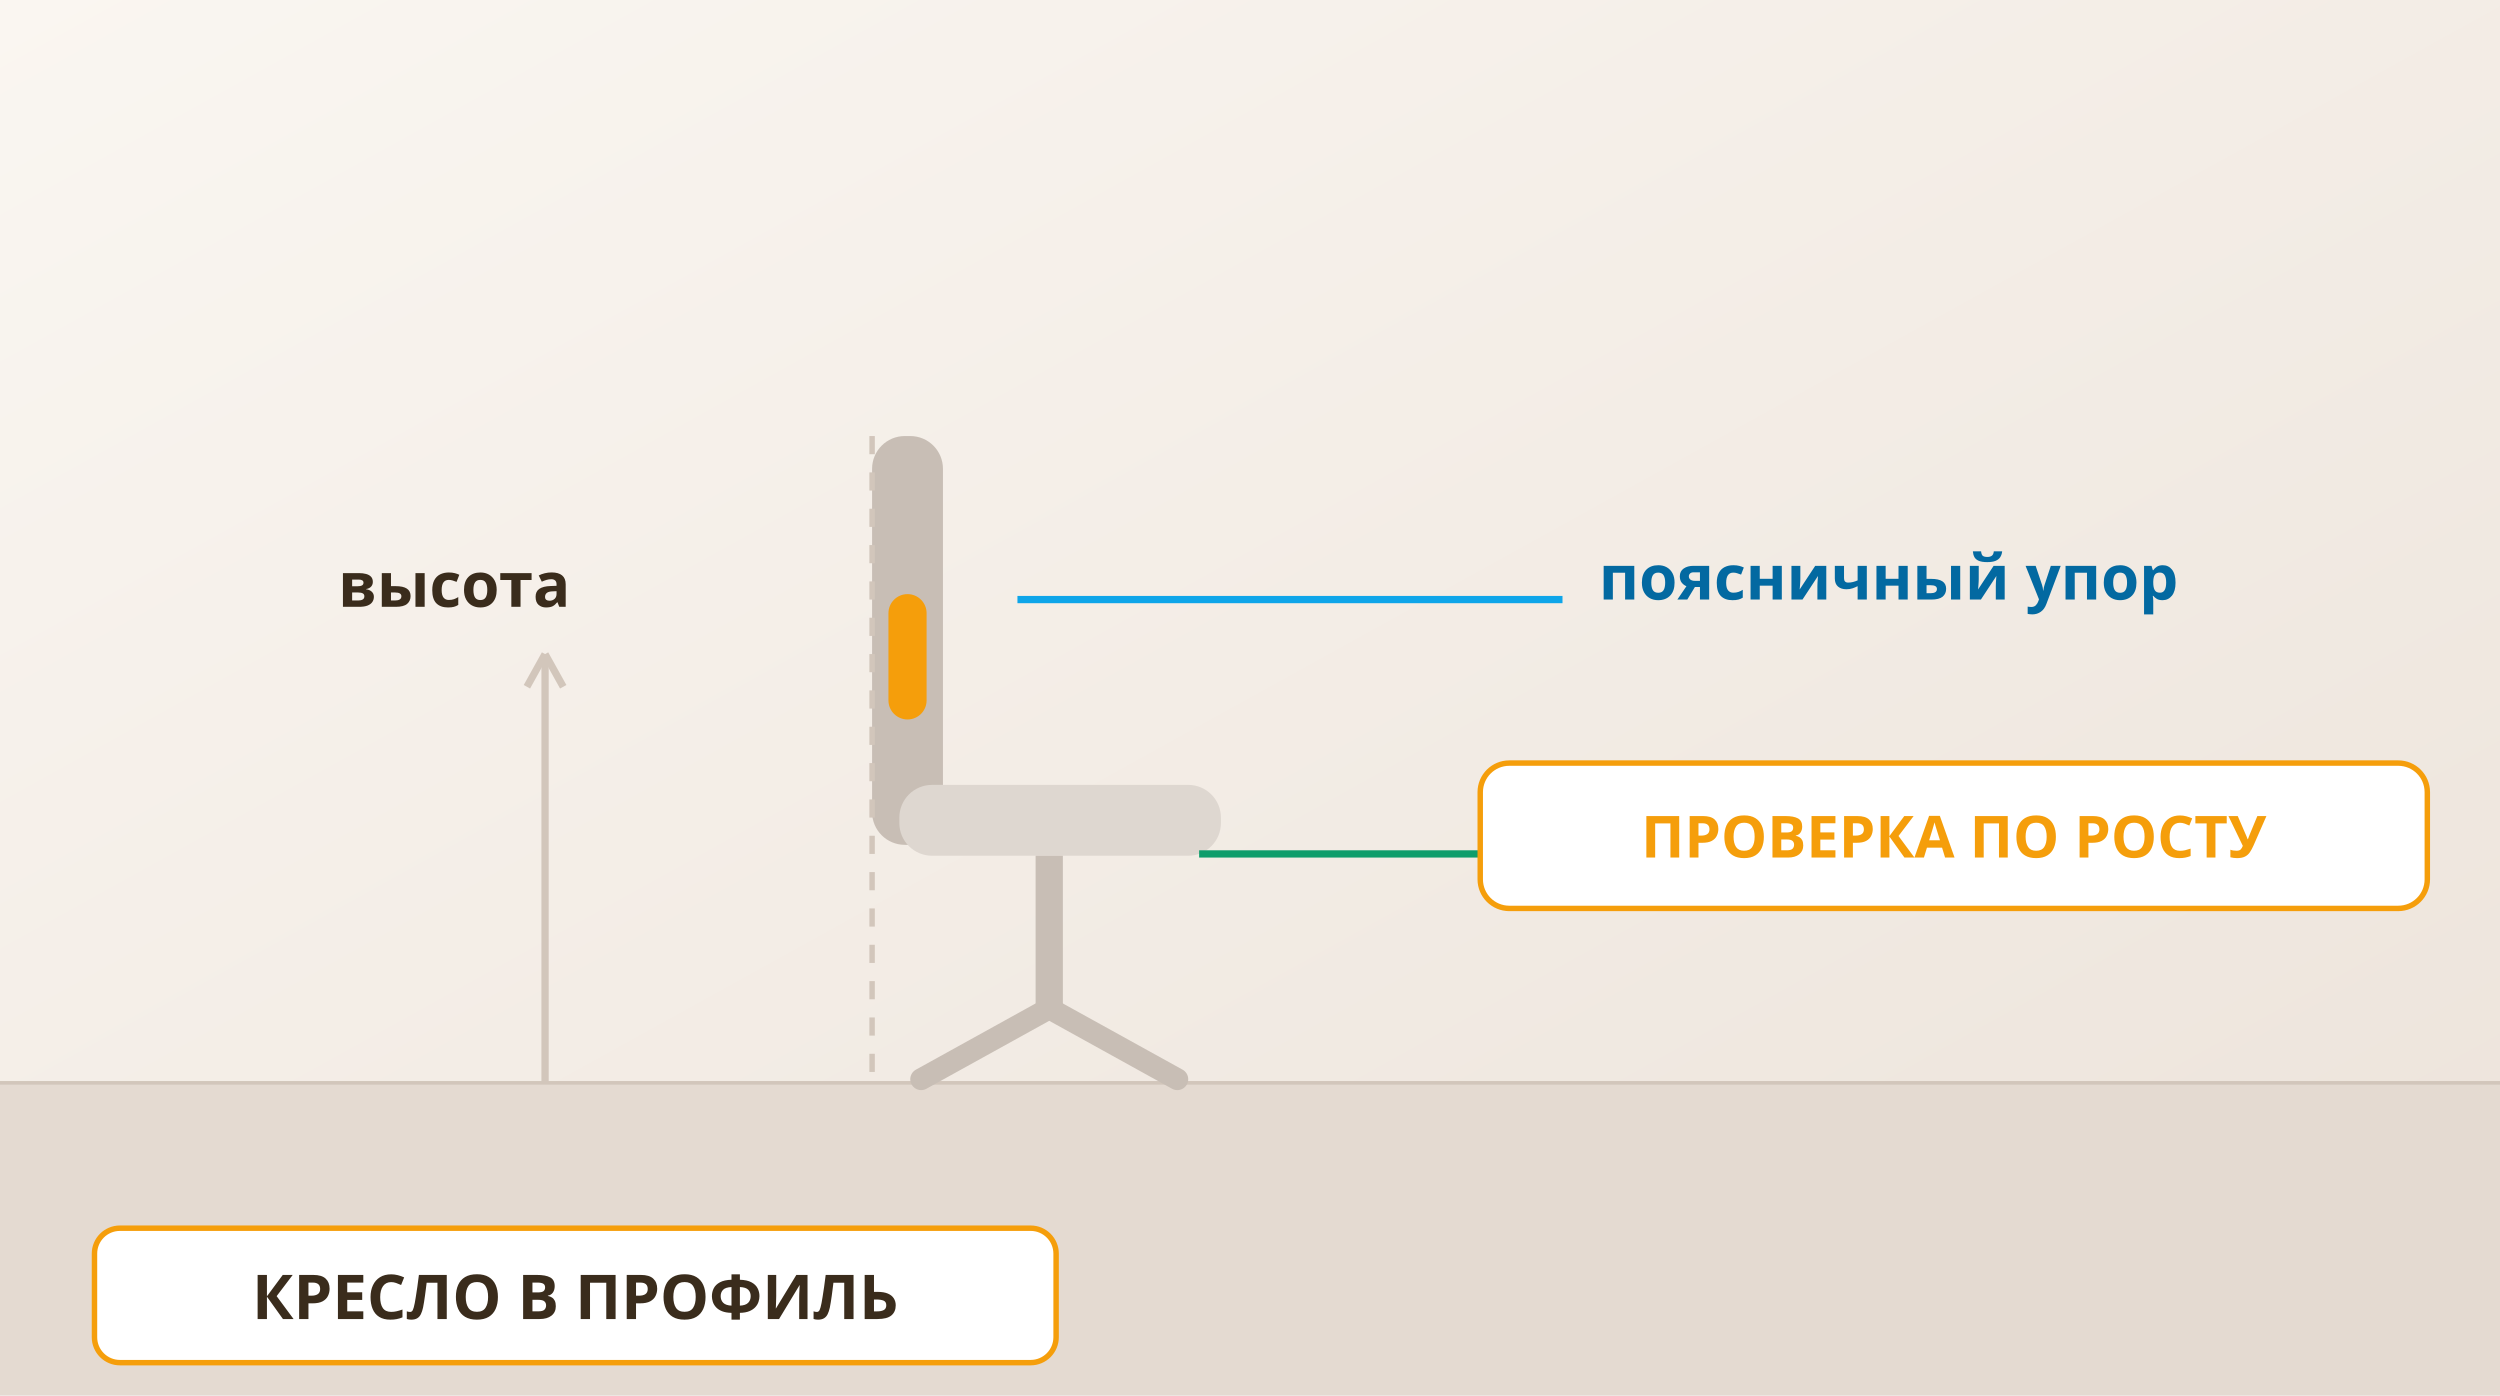
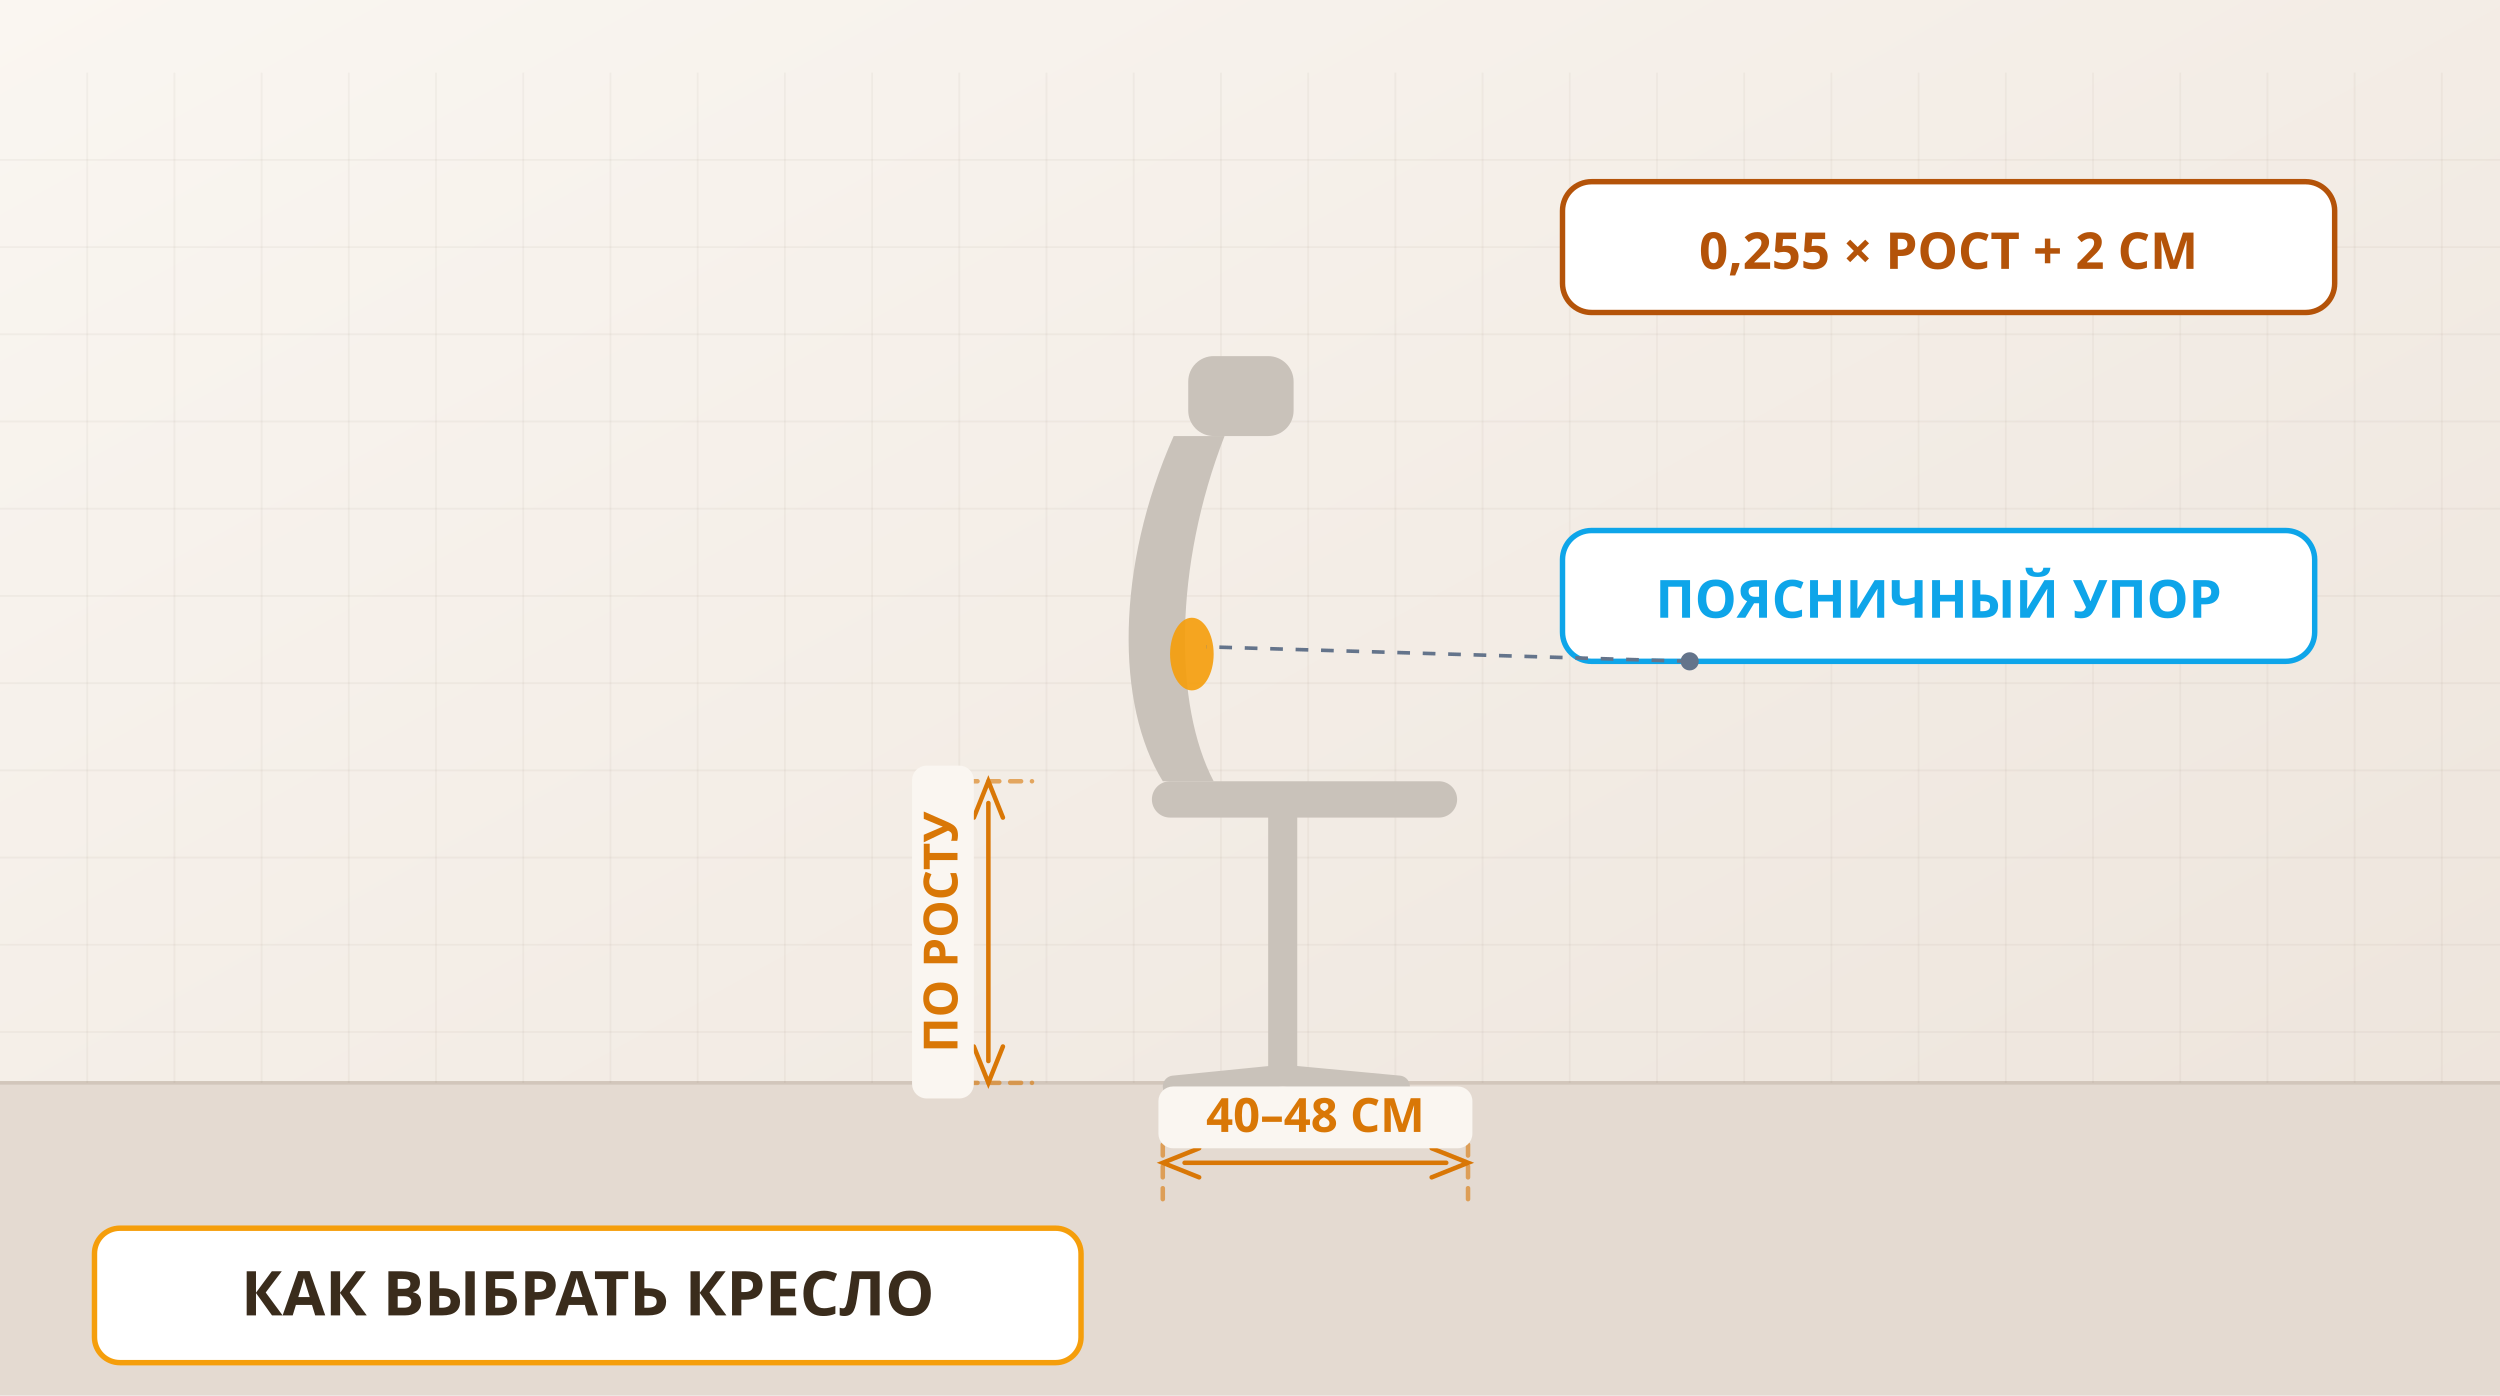
<svg xmlns="http://www.w3.org/2000/svg" viewBox="0 0 1376 768" width="1376" height="768">
  <defs>
    <linearGradient id="bg" x1="0%" y1="0%" x2="100%" y2="100%">
      <stop offset="0%" stop-color="#faf6f1" />
      <stop offset="100%" stop-color="#ece3da" />
    </linearGradient>
  </defs>
  <rect width="1376" height="768" fill="url(#bg)" />
  <rect x="0" y="596" width="1376" height="172" fill="#e4dad1" />
  <line x1="0" y1="596" x2="1376" y2="596" stroke="#d2c6bb" stroke-width="2" />
-   <g transform="translate(480 240) scale(1.5)">
-     <rect x="0" y="0" width="26" height="150" rx="12" fill="#c8beb5" />
-     <rect x="6" y="58" width="14" height="46" rx="7" fill="#f59e0b" />
-     <rect x="10" y="128" width="118" height="26" rx="12" fill="#ded7d0" />
-     <rect x="60" y="154" width="10" height="56" fill="#c8beb5" />
-     <path d="M65 210 L18 236 M65 210 L112 236" stroke="#c8beb5" stroke-width="8" stroke-linecap="round" />
+   <g stroke="#7c6a58" stroke-opacity="0.055" stroke-width="1">
+     <line x1="48" y1="40" x2="48" y2="596" />
+     <line x1="96" y1="40" x2="96" y2="596" />
+     <line x1="144" y1="40" x2="144" y2="596" />
+     <line x1="192" y1="40" x2="192" y2="596" />
+     <line x1="240" y1="40" x2="240" y2="596" />
+     <line x1="288" y1="40" x2="288" y2="596" />
+     <line x1="336" y1="40" x2="336" y2="596" />
+     <line x1="384" y1="40" x2="384" y2="596" />
+     <line x1="432" y1="40" x2="432" y2="596" />
+     <line x1="480" y1="40" x2="480" y2="596" />
+     <line x1="528" y1="40" x2="528" y2="596" />
+     <line x1="576" y1="40" x2="576" y2="596" />
+     <line x1="624" y1="40" x2="624" y2="596" />
+     <line x1="672" y1="40" x2="672" y2="596" />
+     <line x1="720" y1="40" x2="720" y2="596" />
+     <line x1="768" y1="40" x2="768" y2="596" />
+     <line x1="816" y1="40" x2="816" y2="596" />
+     <line x1="864" y1="40" x2="864" y2="596" />
+     <line x1="912" y1="40" x2="912" y2="596" />
+     <line x1="960" y1="40" x2="960" y2="596" />
+     <line x1="1008" y1="40" x2="1008" y2="596" />
+     <line x1="1056" y1="40" x2="1056" y2="596" />
+     <line x1="1104" y1="40" x2="1104" y2="596" />
+     <line x1="1152" y1="40" x2="1152" y2="596" />
+     <line x1="1200" y1="40" x2="1200" y2="596" />
+     <line x1="1248" y1="40" x2="1248" y2="596" />
+     <line x1="1296" y1="40" x2="1296" y2="596" />
+     <line x1="1344" y1="40" x2="1344" y2="596" />
+     <line x1="0" y1="88" x2="1376" y2="88" />
+     <line x1="0" y1="136" x2="1376" y2="136" />
+     <line x1="0" y1="184" x2="1376" y2="184" />
+     <line x1="0" y1="232" x2="1376" y2="232" />
+     <line x1="0" y1="280" x2="1376" y2="280" />
+     <line x1="0" y1="328" x2="1376" y2="328" />
+     <line x1="0" y1="376" x2="1376" y2="376" />
+     <line x1="0" y1="424" x2="1376" y2="424" />
+     <line x1="0" y1="472" x2="1376" y2="472" />
+     <line x1="0" y1="520" x2="1376" y2="520" />
+     <line x1="0" y1="568" x2="1376" y2="568" />
  </g>
-   <line x1="480" y1="240" x2="480" y2="596" stroke="#d2c6bb" stroke-width="3" stroke-dasharray="10 10" />
-   <line x1="560" y1="330" x2="860" y2="330" stroke="#0ea5e9" stroke-width="4" />
-   <text x="880" y="330" font-family="system-ui, sans-serif" font-size="34" font-weight="700" fill="#0369a1">поясничный упор</text>
-   <line x1="660" y1="470" x2="980" y2="470" stroke="#0f9d6b" stroke-width="4" />
-   <text x="1000" y="486" font-family="system-ui, sans-serif" font-size="34" font-weight="700" fill="#0f9d6b">глубина сиденья</text>
-   <line x1="300" y1="596" x2="300" y2="360" stroke="#d2c6bb" stroke-width="4" />
-   <path d="M300 360 l-10 18 M300 360 l10 18" stroke="#d2c6bb" stroke-width="4" />
-   <text x="250" y="334" font-family="system-ui, sans-serif" font-size="34" font-weight="700" fill="#3a2c1c" text-anchor="middle">высота</text>
-   <rect x="814.72" y="420" width="521.28" height="80" rx="16" fill="#ffffff" stroke="#f59e0b" stroke-width="3" />
-   <text x="1075.36" y="472" font-family="system-ui, sans-serif" font-size="32" font-weight="800" fill="#f59e0b" text-anchor="middle">ПРОВЕРКА ПО РОСТУ</text>
-   <rect x="52" y="676" width="529.28" height="74" rx="14" fill="#ffffff" stroke="#f59e0b" stroke-width="3" />
-   <text x="316.64" y="726" font-family="system-ui, sans-serif" font-size="34" font-weight="800" fill="#3a2c1c" text-anchor="middle">КРЕСЛО В ПРОФИЛЬ</text>
+   <g>
+     <rect x="634" y="430" width="168" height="20" rx="10" fill="#c9c2ba" />
+     <rect x="698" y="448" width="16" height="144" fill="#c9c2ba" />
+     <path d="M706 592 L646 598 M706 592 L770 598" stroke="#c9c2ba" stroke-width="12" stroke-linecap="round" />
+   </g>
+   <path d="M646 240 C614 312 614 388 640 430 L668 430 C646 388 646 312 674 240 Z" fill="#c9c2ba" />
+   <rect x="654" y="196" width="58" height="44" rx="14" fill="#c9c2ba" />
+   <ellipse cx="656" cy="360" rx="12" ry="20" fill="#f59e0b" fill-opacity="0.9" />
+   <g stroke="#d97706" stroke-width="2.5" fill="none" stroke-linecap="round">
+     <line x1="520" y1="430" x2="568" y2="430" stroke-dasharray="6 6" stroke-opacity="0.6" />
+     <line x1="520" y1="596" x2="568" y2="596" stroke-dasharray="6 6" stroke-opacity="0.6" />
+     <line x1="544" y1="442" x2="544" y2="584" />
+     <path d="M536 450 L544 430 L552 450" />
+     <path d="M536 576 L544 596 L552 576" />
+   </g>
+   <g transform="translate(544 513) rotate(-90)">
+     <rect x="-91.6" y="-42" width="183.2" height="34" rx="8" fill="#faf6f1" />
+     <text x="0" y="-17" font-family="system-ui, sans-serif" font-size="26" font-weight="700" fill="#d97706" text-anchor="middle" stroke="#faf6f1" stroke-width="8" paint-order="stroke">ПО РОСТУ</text>
+   </g>
+   <g stroke="#d97706" stroke-width="2.5" fill="none" stroke-linecap="round">
+     <line x1="640" y1="618" x2="640" y2="662" stroke-dasharray="6 6" stroke-opacity="0.6" />
+     <line x1="808" y1="618" x2="808" y2="662" stroke-dasharray="6 6" stroke-opacity="0.6" />
+     <line x1="652" y1="640" x2="796" y2="640" />
+     <path d="M660 632 L640 640 L660 648" />
+     <path d="M788 632 L808 640 L788 648" />
+   </g>
+   <rect x="637.6" y="598" width="172.8" height="34" rx="8" fill="#faf6f1" />
+   <text x="724" y="623" font-family="system-ui, sans-serif" font-size="26" font-weight="700" fill="#d97706" text-anchor="middle" stroke="#faf6f1" stroke-width="8" paint-order="stroke">40–48 СМ</text>
+   <g>
+     <rect x="860" y="100" width="425" height="72" rx="16" fill="#ffffff" stroke="#b45309" stroke-width="3" />
+     <text x="1072.5" y="148" font-family="system-ui, sans-serif" font-size="28" font-weight="800" fill="#b45309" text-anchor="middle">0,255 × РОСТ + 2 СМ</text>
+   </g>
+   <g>
+     <rect x="860" y="292" width="414" height="72" rx="16" fill="#ffffff" stroke="#0ea5e9" stroke-width="3" />
+     <text x="1067" y="340" font-family="system-ui, sans-serif" font-size="29" font-weight="800" fill="#0ea5e9" text-anchor="middle">ПОЯСНИЧНЫЙ УПОР</text>
+   </g>
+   <path d="M930 364 L664 356" fill="none" stroke="#64748b" stroke-width="2" stroke-dasharray="7 7" />
+   <circle cx="930" cy="364" r="5" fill="#64748b" />
+   <rect x="52" y="676" width="543" height="74" rx="14" fill="#ffffff" stroke="#f59e0b" stroke-width="3" />
+   <text x="323.5" y="724" font-family="system-ui, sans-serif" font-size="34" font-weight="800" fill="#3a2c1c" text-anchor="middle">КАК ВЫБРАТЬ КРЕСЛО</text>
</svg>
